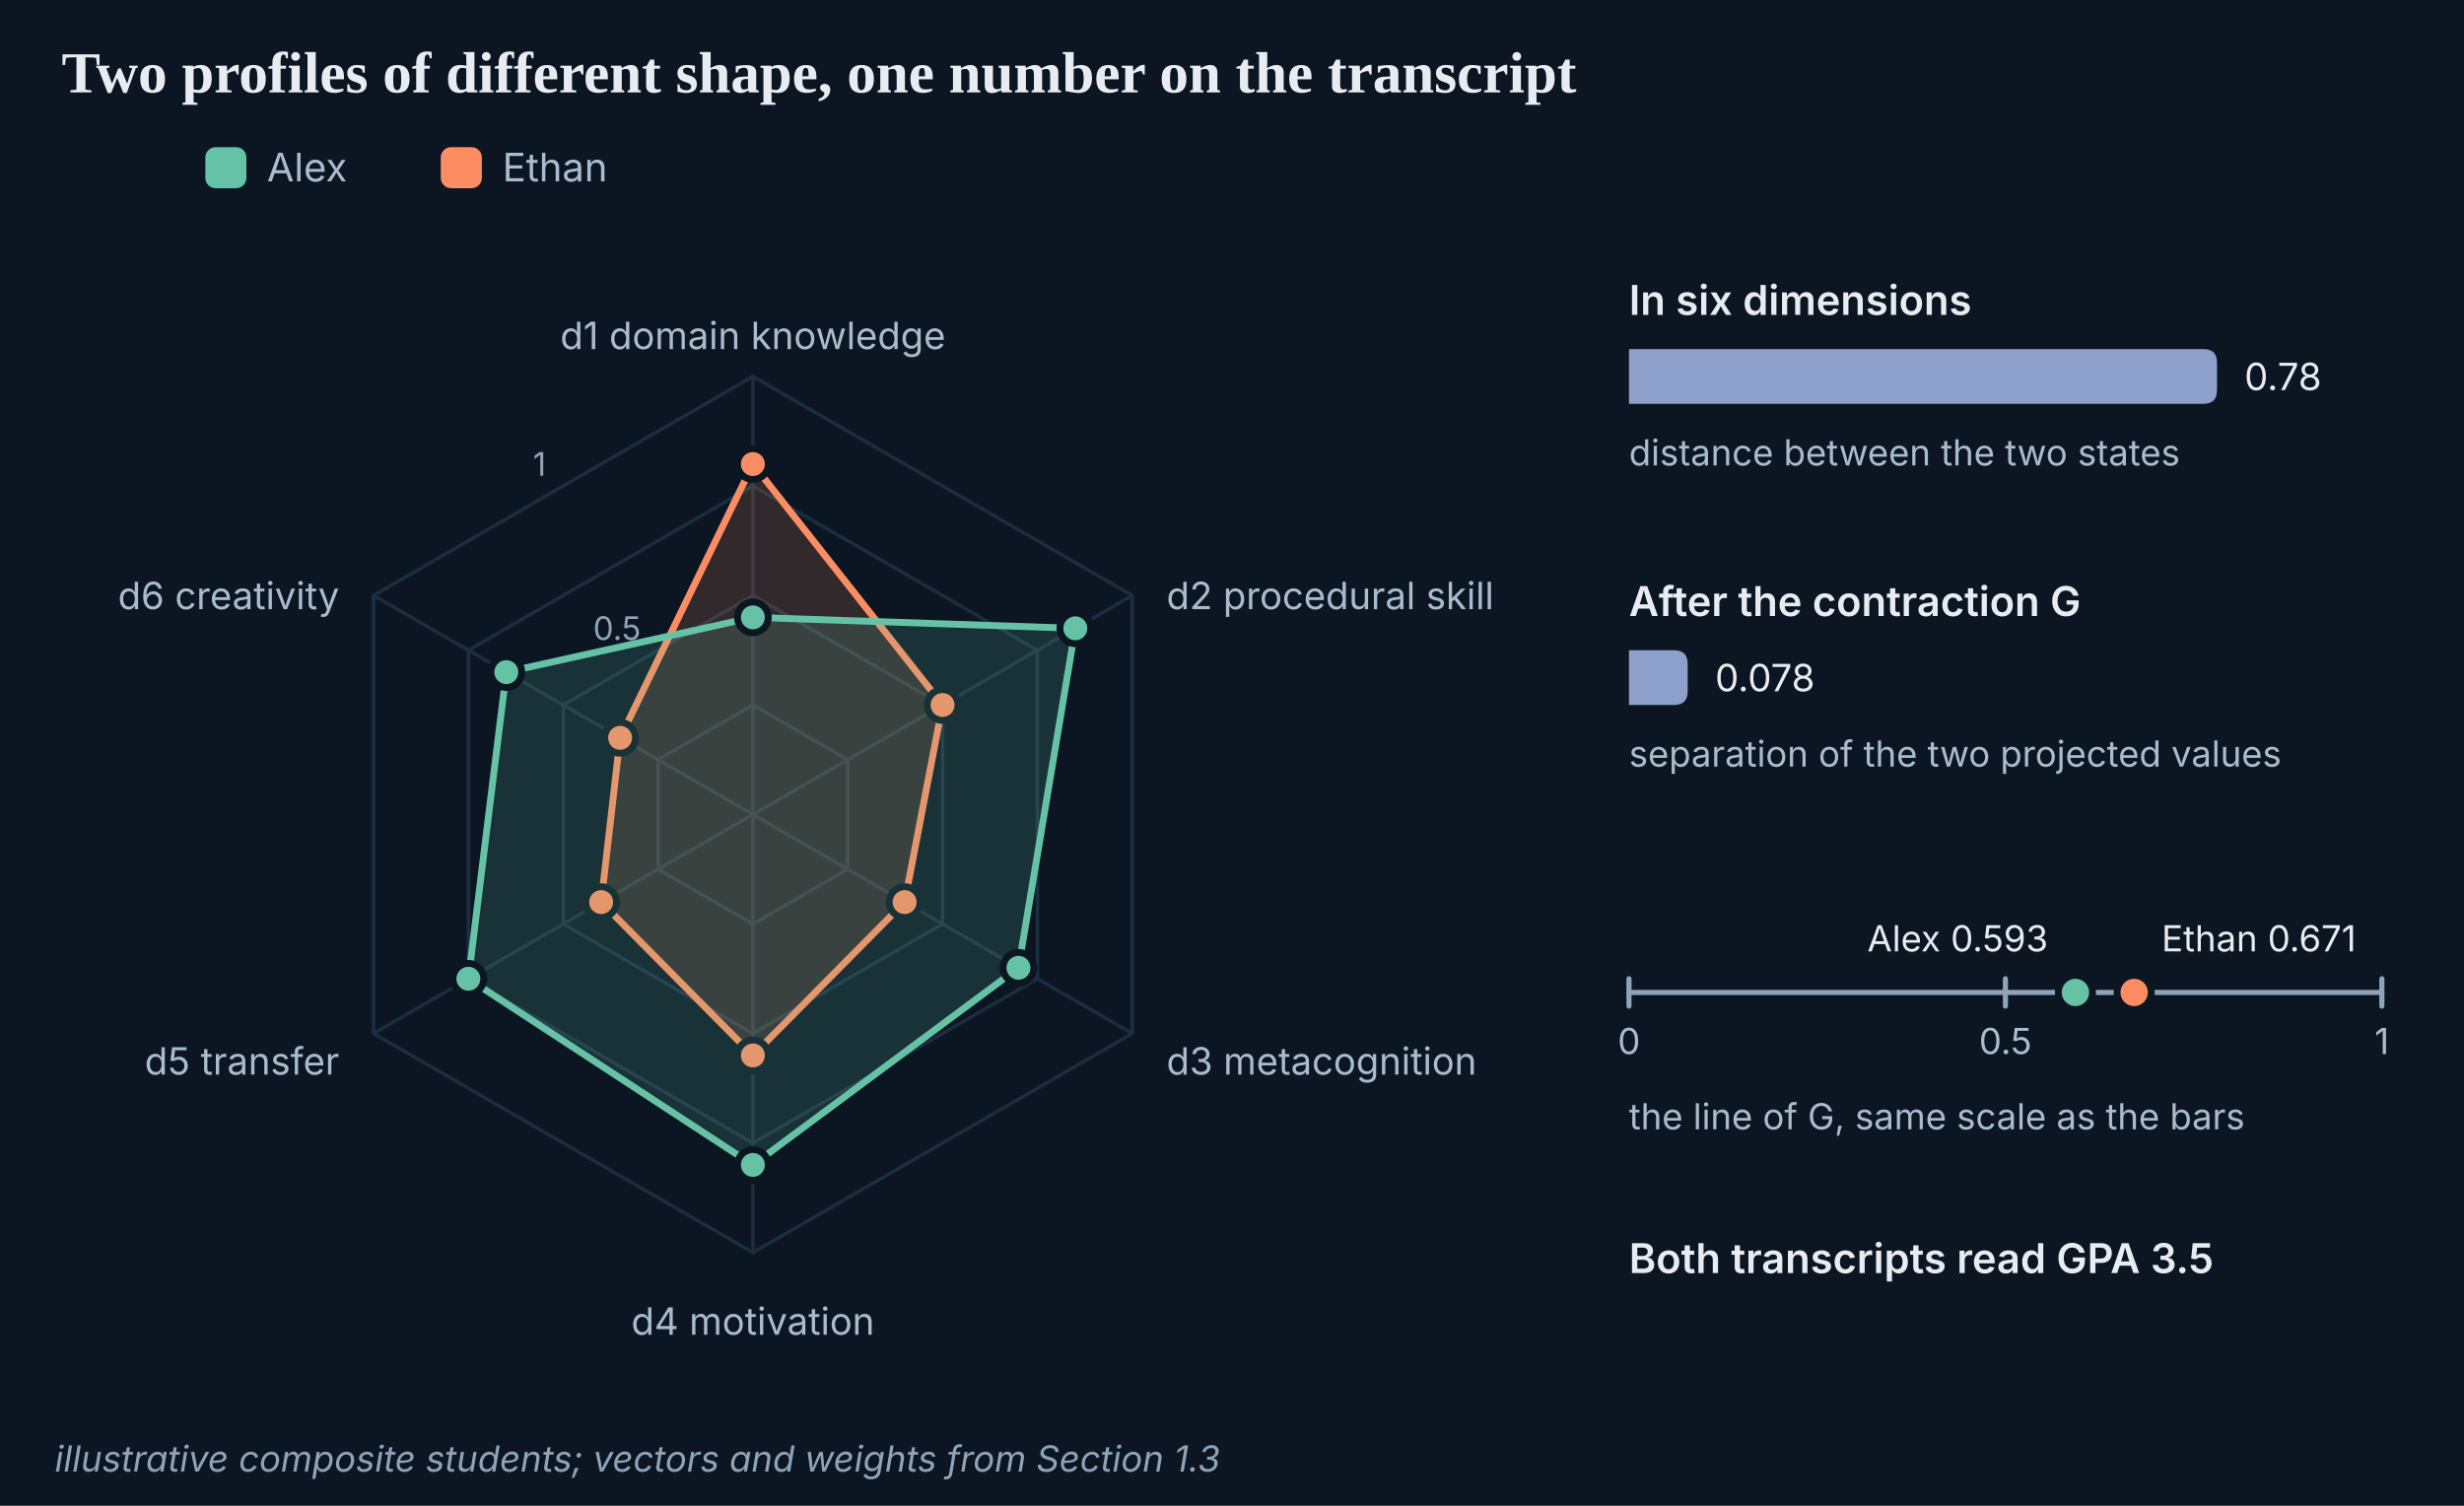
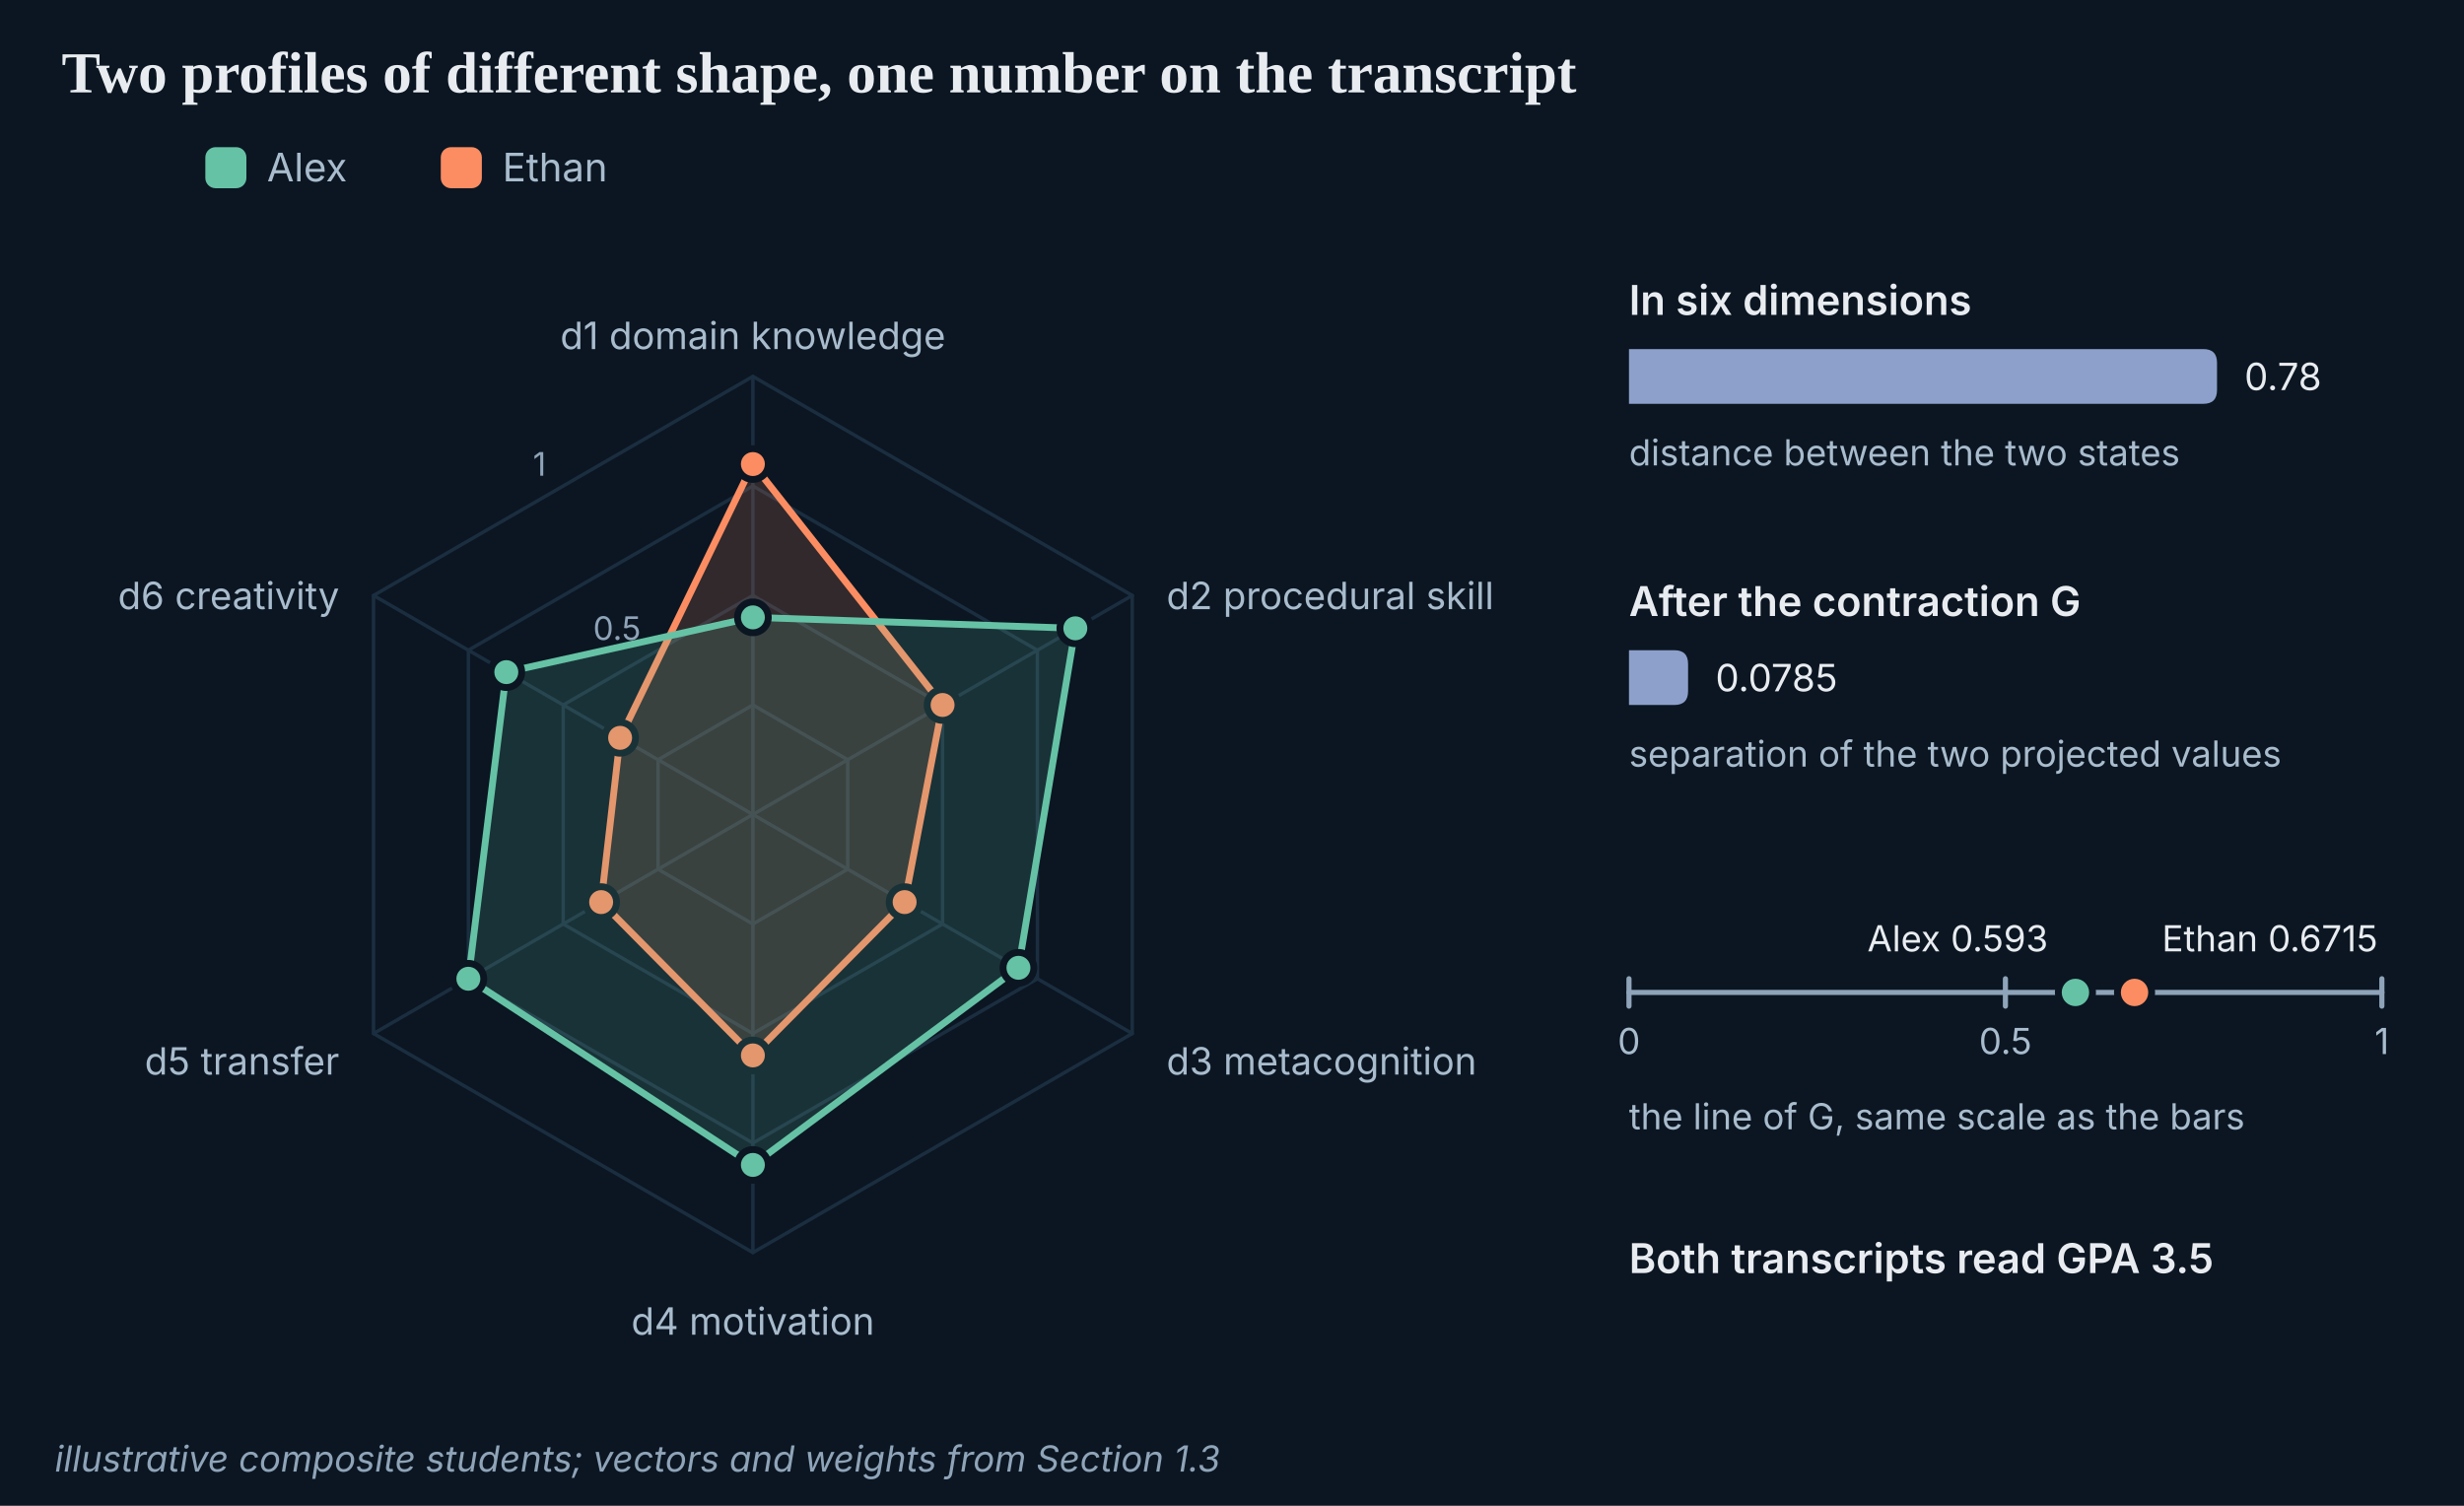
<svg xmlns="http://www.w3.org/2000/svg" width="720" height="440" viewBox="0 0 720 440" role="img" aria-label="Two profiles of different shape, one number on the transcript">
  <rect width="100%" height="100%" fill="#0b1622" />
  <text x="18" y="27" font-family="'Crimson Pro', Georgia, 'Times New Roman', serif" font-size="17" font-weight="600" fill="#e8ecf0">Two profiles of different shape, one number on the transcript</text>
  <polygon points="220.00,206.00 247.71,222.00 247.71,254.00 220.00,270.00 192.29,254.00 192.29,222.00" fill="none" fill-opacity="0" stroke="#1b2e40" stroke-width="1" stroke-linejoin="round" />
  <polygon points="220.00,174.00 275.43,206.00 275.43,270.00 220.00,302.00 164.57,270.00 164.57,206.00" fill="none" fill-opacity="0" stroke="#1b2e40" stroke-width="1" stroke-linejoin="round" />
  <polygon points="220.00,142.00 303.14,190.00 303.14,286.00 220.00,334.00 136.86,286.00 136.86,190.00" fill="none" fill-opacity="0" stroke="#1b2e40" stroke-width="1" stroke-linejoin="round" />
  <polygon points="220.00,110.00 330.85,174.00 330.85,302.00 220.00,366.00 109.15,302.00 109.15,174.00" fill="none" fill-opacity="0" stroke="#1b2e40" stroke-width="1" stroke-linejoin="round" />
  <line x1="220.00" y1="238.00" x2="220.00" y2="110.00" stroke="#1b2e40" stroke-width="1" stroke-linecap="round" stroke-opacity="1.0" />
  <line x1="220.00" y1="238.00" x2="330.85" y2="174.00" stroke="#1b2e40" stroke-width="1" stroke-linecap="round" stroke-opacity="1.0" />
  <line x1="220.00" y1="238.00" x2="330.85" y2="302.00" stroke="#1b2e40" stroke-width="1" stroke-linecap="round" stroke-opacity="1.0" />
  <line x1="220.00" y1="238.00" x2="220.00" y2="366.00" stroke="#1b2e40" stroke-width="1" stroke-linecap="round" stroke-opacity="1.0" />
  <line x1="220.00" y1="238.00" x2="109.15" y2="302.00" stroke="#1b2e40" stroke-width="1" stroke-linecap="round" stroke-opacity="1.0" />
  <line x1="220.00" y1="238.00" x2="109.15" y2="174.00" stroke="#1b2e40" stroke-width="1" stroke-linecap="round" stroke-opacity="1.0" />
  <polygon points="220.00,135.60 275.43,206.00 264.34,263.60 220.00,308.40 175.66,263.60 181.20,215.60" fill="#fc8d62" fill-opacity="0.16" stroke="#fc8d62" stroke-width="2" stroke-linejoin="round" />
  <circle cx="220.00" cy="135.60" r="5.50" fill="#0b1622" />
  <circle cx="220.00" cy="135.60" r="3.50" fill="#fc8d62" />
  <circle cx="275.43" cy="206.00" r="5.50" fill="#0b1622" />
  <circle cx="275.43" cy="206.00" r="3.50" fill="#fc8d62" />
  <circle cx="264.34" cy="263.60" r="5.50" fill="#0b1622" />
  <circle cx="264.34" cy="263.60" r="3.50" fill="#fc8d62" />
  <circle cx="220.00" cy="308.40" r="5.50" fill="#0b1622" />
  <circle cx="220.00" cy="308.40" r="3.50" fill="#fc8d62" />
  <circle cx="175.66" cy="263.60" r="5.50" fill="#0b1622" />
  <circle cx="175.66" cy="263.60" r="3.50" fill="#fc8d62" />
  <circle cx="181.20" cy="215.60" r="5.50" fill="#0b1622" />
  <circle cx="181.20" cy="215.60" r="3.50" fill="#fc8d62" />
  <polygon points="220.00,180.40 314.22,183.60 297.60,282.80 220.00,340.40 136.86,286.00 147.95,196.40" fill="#66c2a5" fill-opacity="0.16" stroke="#66c2a5" stroke-width="2" stroke-linejoin="round" />
  <circle cx="220.00" cy="180.40" r="5.50" fill="#0b1622" />
  <circle cx="220.00" cy="180.40" r="3.50" fill="#66c2a5" />
  <circle cx="314.22" cy="183.60" r="5.50" fill="#0b1622" />
  <circle cx="314.22" cy="183.60" r="3.50" fill="#66c2a5" />
  <circle cx="297.60" cy="282.80" r="5.50" fill="#0b1622" />
  <circle cx="297.60" cy="282.80" r="3.50" fill="#66c2a5" />
  <circle cx="220.00" cy="340.40" r="5.50" fill="#0b1622" />
  <circle cx="220.00" cy="340.40" r="3.50" fill="#66c2a5" />
  <circle cx="136.86" cy="286.00" r="5.50" fill="#0b1622" />
  <circle cx="136.86" cy="286.00" r="3.50" fill="#66c2a5" />
  <circle cx="147.95" cy="196.40" r="5.50" fill="#0b1622" />
  <circle cx="147.95" cy="196.40" r="3.50" fill="#66c2a5" />
  <text x="187.29" y="187.00" font-family="Inter, -apple-system, 'Segoe UI', Helvetica, Arial, sans-serif" font-size="9.5" fill="#8fa4b8" text-anchor="end" font-weight="normal">0.5</text>
  <text x="159.57" y="139.00" font-family="Inter, -apple-system, 'Segoe UI', Helvetica, Arial, sans-serif" font-size="9.5" fill="#8fa4b8" text-anchor="end" font-weight="normal">1</text>
  <text x="220.00" y="102.00" font-family="Inter, -apple-system, 'Segoe UI', Helvetica, Arial, sans-serif" font-size="11" fill="#a9bccd" text-anchor="middle" font-weight="normal">d1 domain knowledge</text>
  <text x="340.85" y="178.00" font-family="Inter, -apple-system, 'Segoe UI', Helvetica, Arial, sans-serif" font-size="11" fill="#a9bccd" text-anchor="start" font-weight="normal">d2 procedural skill</text>
  <text x="340.85" y="314.00" font-family="Inter, -apple-system, 'Segoe UI', Helvetica, Arial, sans-serif" font-size="11" fill="#a9bccd" text-anchor="start" font-weight="normal">d3 metacognition</text>
  <text x="220.00" y="390.00" font-family="Inter, -apple-system, 'Segoe UI', Helvetica, Arial, sans-serif" font-size="11" fill="#a9bccd" text-anchor="middle" font-weight="normal">d4 motivation</text>
  <text x="99.15" y="314.00" font-family="Inter, -apple-system, 'Segoe UI', Helvetica, Arial, sans-serif" font-size="11" fill="#a9bccd" text-anchor="end" font-weight="normal">d5 transfer</text>
  <text x="99.15" y="178.00" font-family="Inter, -apple-system, 'Segoe UI', Helvetica, Arial, sans-serif" font-size="11" fill="#a9bccd" text-anchor="end" font-weight="normal">d6 creativity</text>
  <rect x="60.00" y="43.00" width="12" height="12" rx="3" fill="#66c2a5" />
  <text x="78.00" y="53.00" font-family="Inter, -apple-system, 'Segoe UI', Helvetica, Arial, sans-serif" font-size="11.5" fill="#a9bccd" text-anchor="start" font-weight="normal">Alex</text>
  <rect x="128.80" y="43.00" width="12" height="12" rx="3" fill="#fc8d62" />
  <text x="146.80" y="53.00" font-family="Inter, -apple-system, 'Segoe UI', Helvetica, Arial, sans-serif" font-size="11.5" fill="#a9bccd" text-anchor="start" font-weight="normal">Ethan</text>
  <text x="476.00" y="92.00" font-family="Inter, -apple-system, 'Segoe UI', Helvetica, Arial, sans-serif" font-size="12" fill="#e8ecf0" text-anchor="start" font-weight="600">In six dimensions</text>
  <path d="M476.00,102.00 L643.83,102.00 Q647.83,102.00 647.83,106.00 L647.83,114.00 Q647.83,118.00 643.83,118.00 L476.00,118.00 Z" fill="#8da0cb" fill-opacity="1.0" />
  <text x="655.83" y="114.00" font-family="Inter, -apple-system, 'Segoe UI', Helvetica, Arial, sans-serif" font-size="11" fill="#e8ecf0" text-anchor="start" font-weight="normal">0.78</text>
  <text x="476.00" y="136.00" font-family="Inter, -apple-system, 'Segoe UI', Helvetica, Arial, sans-serif" font-size="10.5" fill="#a9bccd" text-anchor="start" font-weight="normal">distance between the two states</text>
  <text x="476.00" y="180.00" font-family="Inter, -apple-system, 'Segoe UI', Helvetica, Arial, sans-serif" font-size="12" fill="#e8ecf0" text-anchor="start" font-weight="600">After the contraction G</text>
-   <path d="M476.00,190.00 L489.16,190.00 Q493.16,190.00 493.16,194.00 L493.16,202.00 Q493.16,206.00 489.16,206.00 L476.00,206.00 Z" fill="#8da0cb" fill-opacity="1.0" />
-   <text x="501.16" y="202.00" font-family="Inter, -apple-system, 'Segoe UI', Helvetica, Arial, sans-serif" font-size="11" fill="#e8ecf0" text-anchor="start" font-weight="normal">0.078</text>
+   <path d="M476.00,190.00 L489.27,190.00 Q493.27,190.00 493.27,194.00 L493.27,202.00 Q493.27,206.00 489.27,206.00 L476.00,206.00 Z" fill="#8da0cb" fill-opacity="1.0" />
+   <text x="501.27" y="202.00" font-family="Inter, -apple-system, 'Segoe UI', Helvetica, Arial, sans-serif" font-size="11" fill="#e8ecf0" text-anchor="start" font-weight="normal">0.0785</text>
  <text x="476.00" y="224.00" font-family="Inter, -apple-system, 'Segoe UI', Helvetica, Arial, sans-serif" font-size="10.5" fill="#a9bccd" text-anchor="start" font-weight="normal">separation of the two projected values</text>
  <line x1="476.00" y1="290.00" x2="696.00" y2="290.00" stroke="#8fa4b8" stroke-width="1.5" stroke-linecap="round" stroke-opacity="1.0" />
  <line x1="476.00" y1="286.00" x2="476.00" y2="294.00" stroke="#8fa4b8" stroke-width="1.5" stroke-linecap="round" stroke-opacity="1.0" />
  <text x="476.00" y="308.00" font-family="Inter, -apple-system, 'Segoe UI', Helvetica, Arial, sans-serif" font-size="10.5" fill="#a9bccd" text-anchor="middle" font-weight="normal">0</text>
  <line x1="586.00" y1="286.00" x2="586.00" y2="294.00" stroke="#8fa4b8" stroke-width="1.5" stroke-linecap="round" stroke-opacity="1.0" />
  <text x="586.00" y="308.00" font-family="Inter, -apple-system, 'Segoe UI', Helvetica, Arial, sans-serif" font-size="10.5" fill="#a9bccd" text-anchor="middle" font-weight="normal">0.5</text>
  <line x1="696.00" y1="286.00" x2="696.00" y2="294.00" stroke="#8fa4b8" stroke-width="1.5" stroke-linecap="round" stroke-opacity="1.0" />
  <text x="696.00" y="308.00" font-family="Inter, -apple-system, 'Segoe UI', Helvetica, Arial, sans-serif" font-size="10.5" fill="#a9bccd" text-anchor="middle" font-weight="normal">1</text>
  <circle cx="606.46" cy="290.00" r="6.00" fill="#0b1622" />
  <circle cx="606.46" cy="290.00" r="4.00" fill="#66c2a5" />
-   <circle cx="623.62" cy="290.00" r="6.00" fill="#0b1622" />
-   <circle cx="623.62" cy="290.00" r="4.00" fill="#fc8d62" />
+   <circle cx="623.73" cy="290.00" r="6.00" fill="#0b1622" />
+   <circle cx="623.73" cy="290.00" r="4.00" fill="#fc8d62" />
  <text x="598.46" y="278.00" font-family="Inter, -apple-system, 'Segoe UI', Helvetica, Arial, sans-serif" font-size="10.5" fill="#e8ecf0" text-anchor="end" font-weight="normal">Alex 0.593</text>
-   <text x="631.62" y="278.00" font-family="Inter, -apple-system, 'Segoe UI', Helvetica, Arial, sans-serif" font-size="10.5" fill="#e8ecf0" text-anchor="start" font-weight="normal">Ethan 0.671</text>
+   <text x="631.73" y="278.00" font-family="Inter, -apple-system, 'Segoe UI', Helvetica, Arial, sans-serif" font-size="10.5" fill="#e8ecf0" text-anchor="start" font-weight="normal">Ethan 0.6715</text>
  <text x="476.00" y="330.00" font-family="Inter, -apple-system, 'Segoe UI', Helvetica, Arial, sans-serif" font-size="10.5" fill="#a9bccd" text-anchor="start" font-weight="normal">the line of G, same scale as the bars</text>
  <text x="476.00" y="372.00" font-family="Inter, -apple-system, 'Segoe UI', Helvetica, Arial, sans-serif" font-size="12" fill="#e8ecf0" text-anchor="start" font-weight="600">Both transcripts read GPA 3.5</text>
  <text x="16.00" y="430.00" font-family="Inter, -apple-system, 'Segoe UI', Helvetica, Arial, sans-serif" font-size="10.5" fill="#8fa4b8" text-anchor="start" font-weight="normal" font-style="italic">illustrative composite students; vectors and weights from Section 1.3</text>
</svg>
